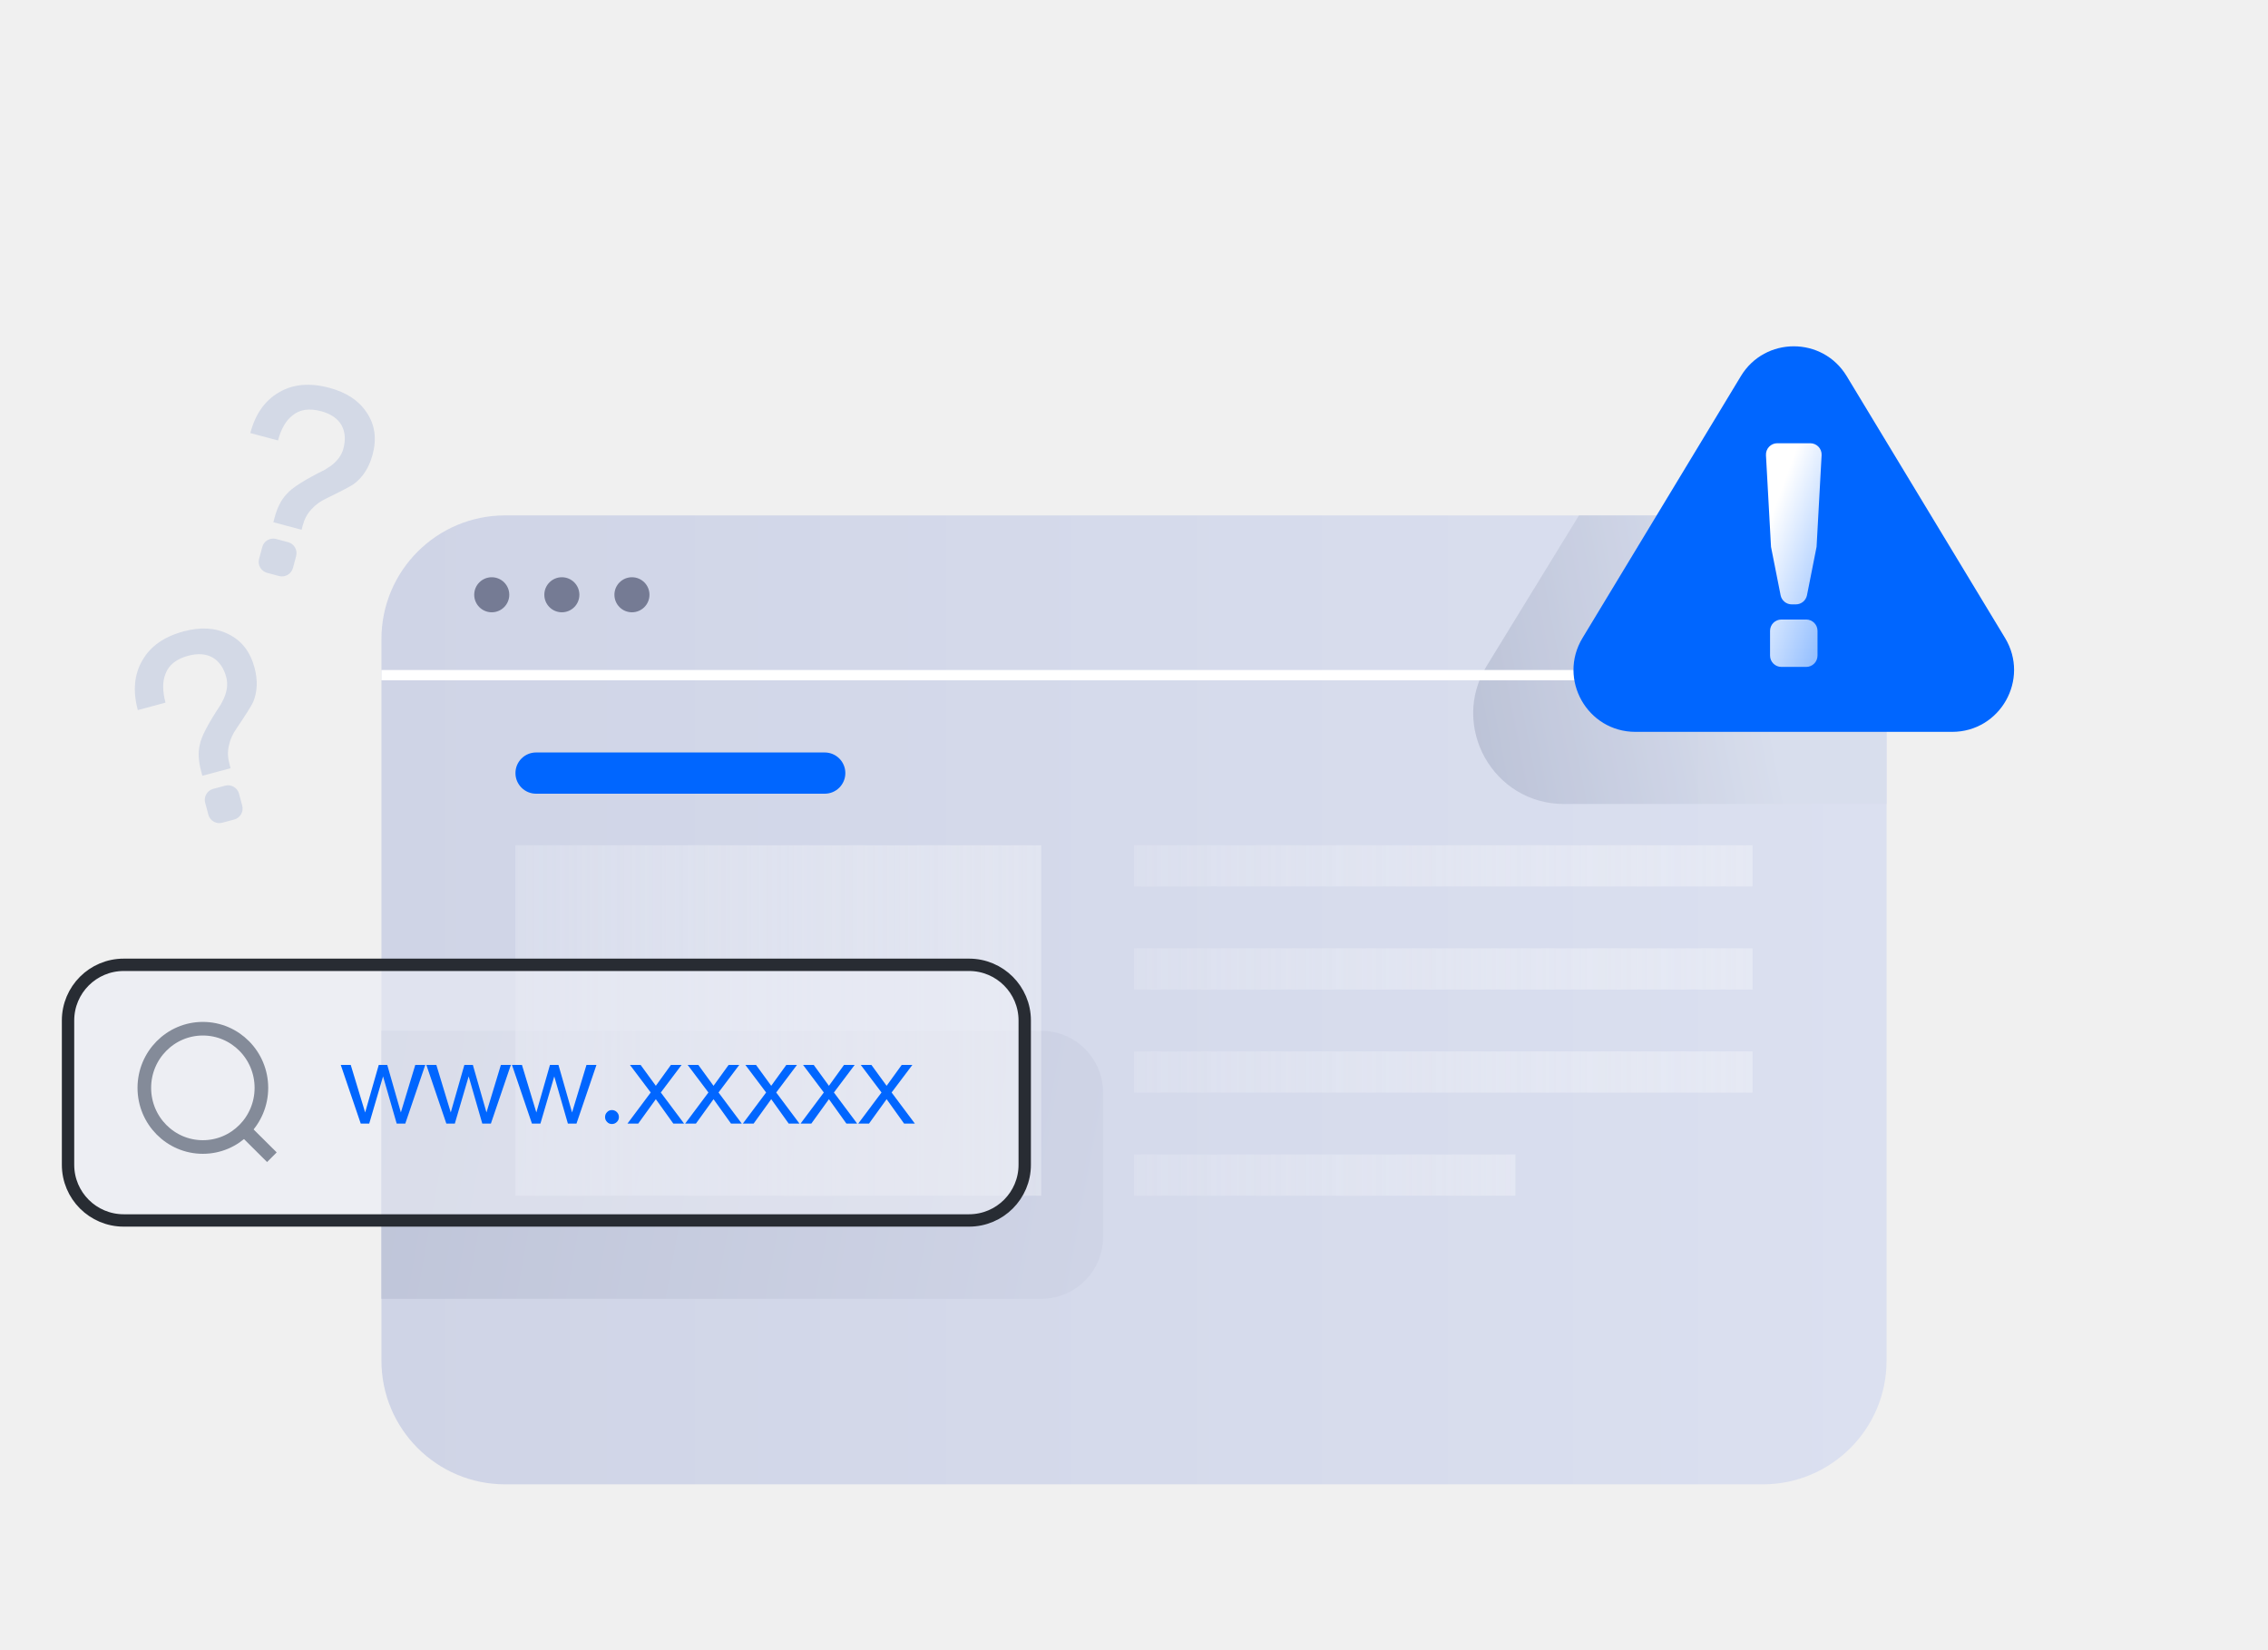
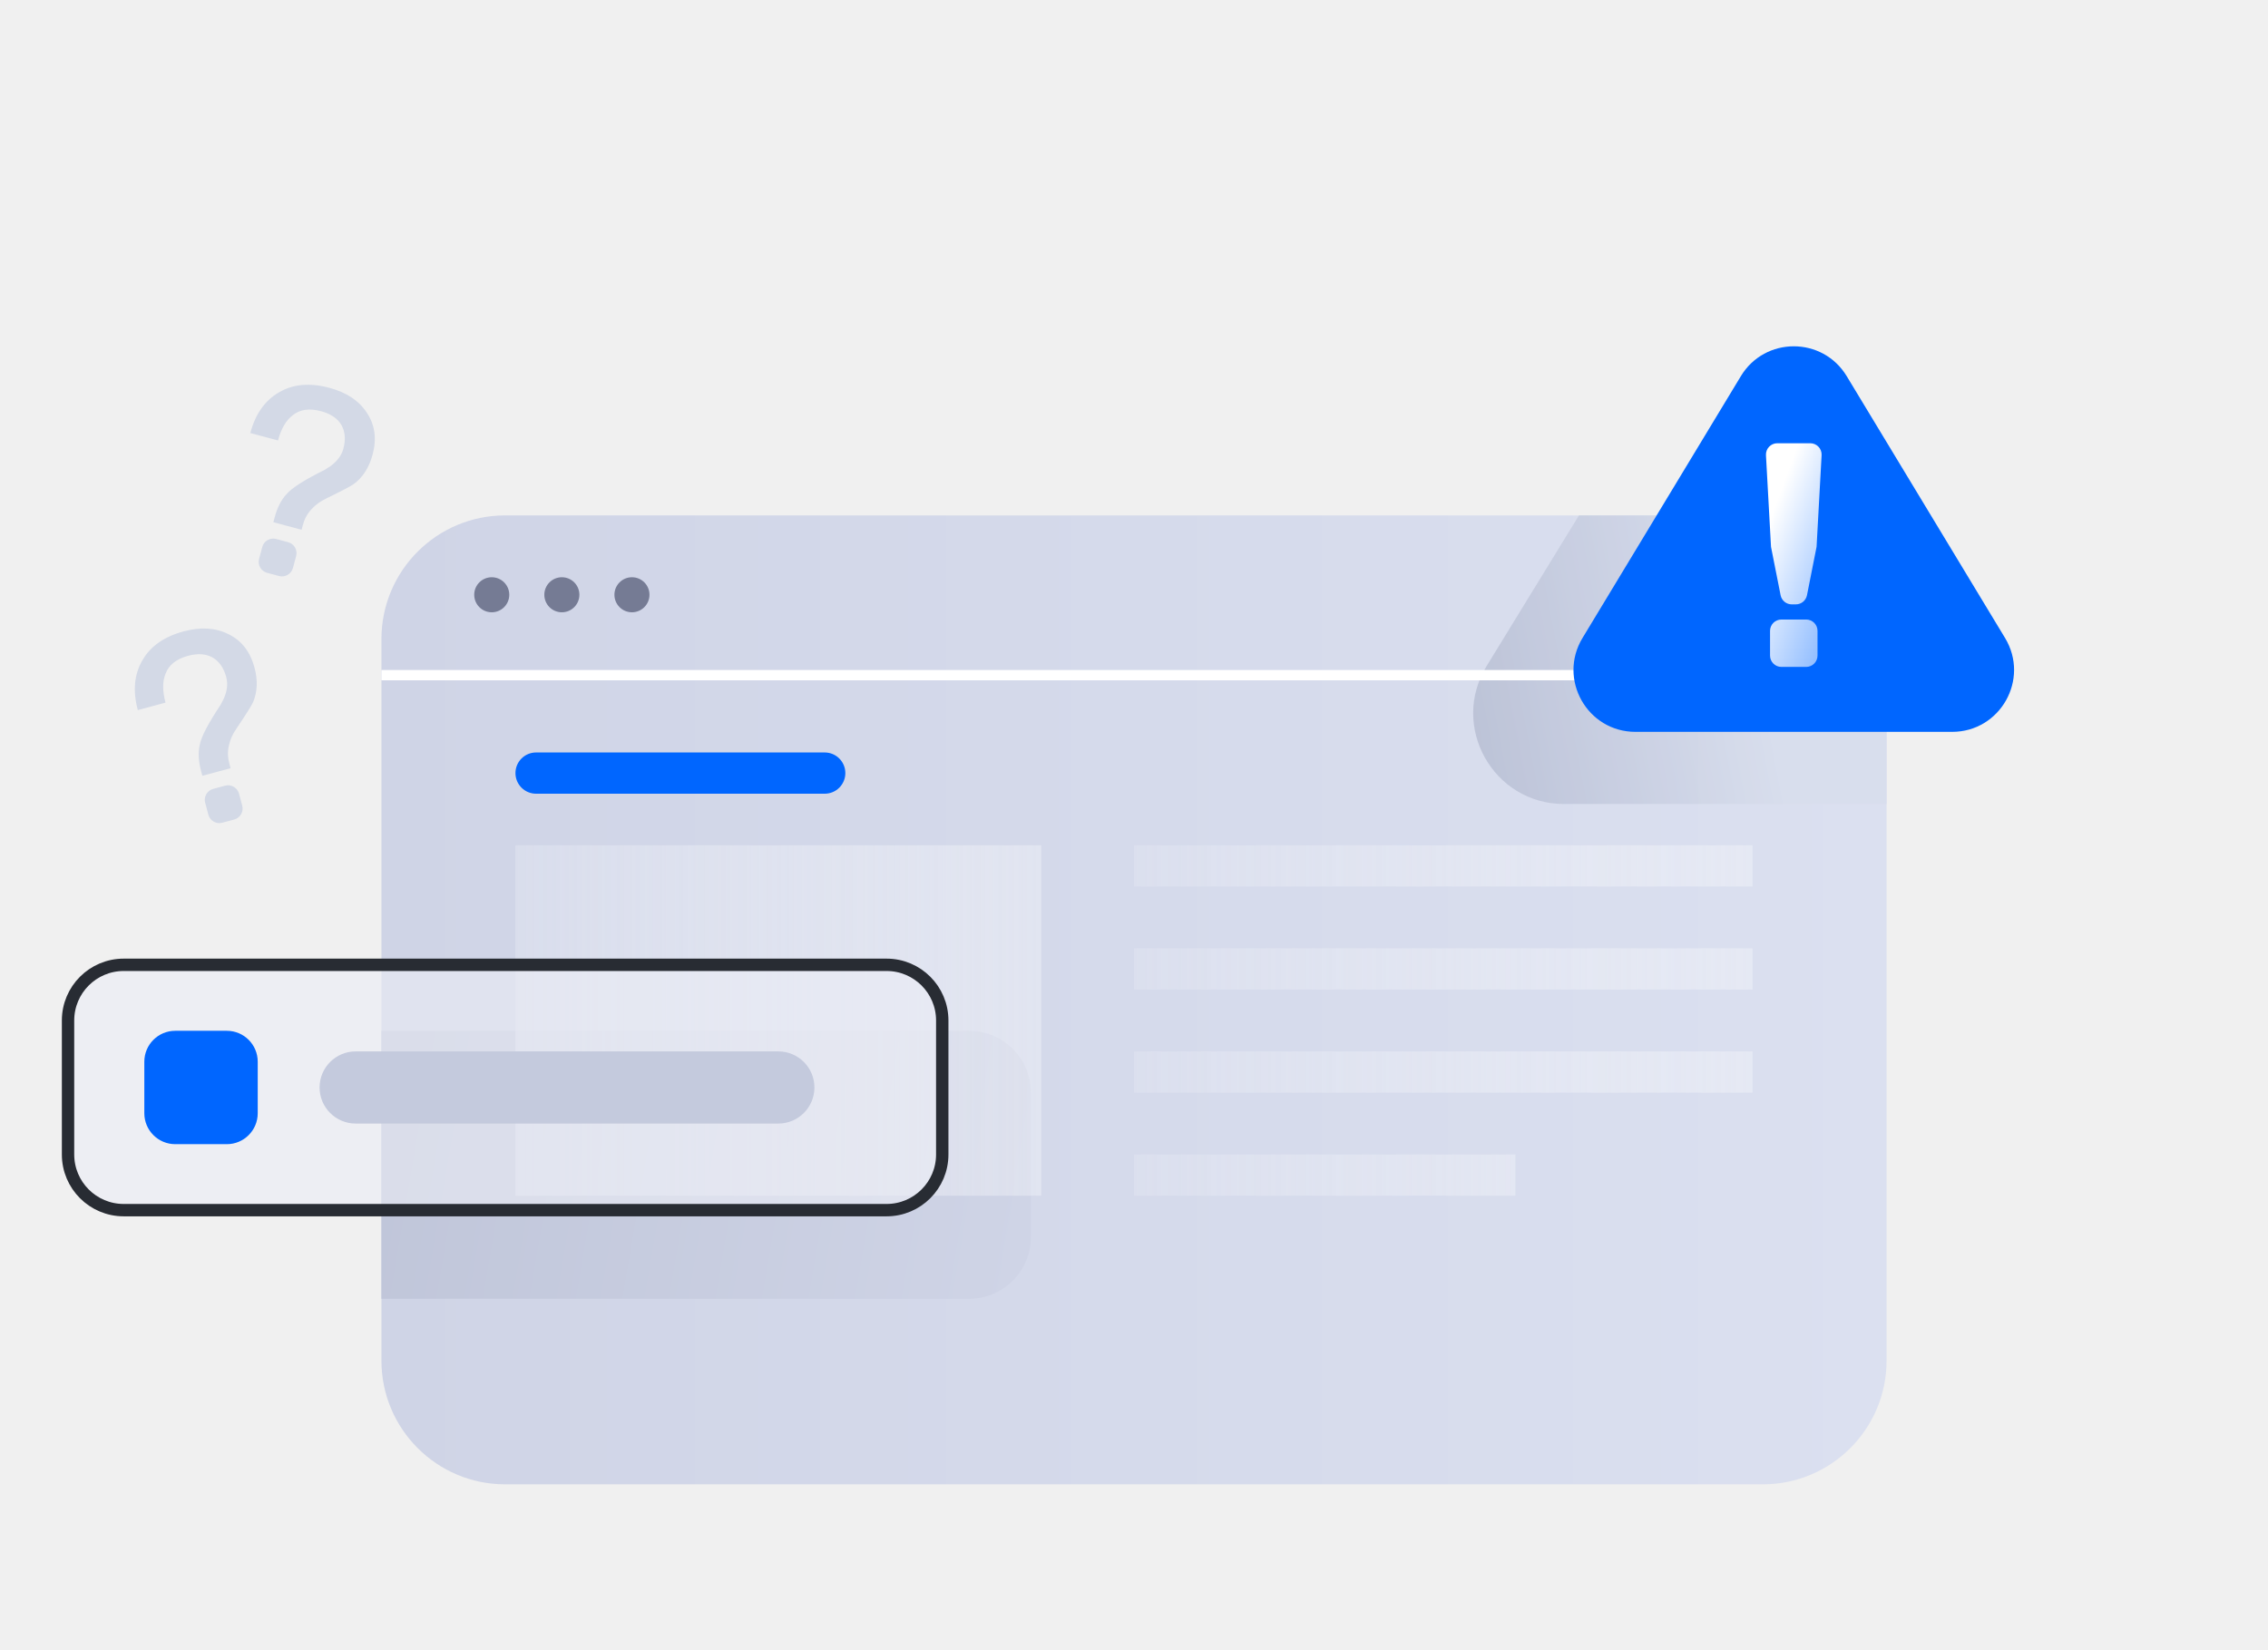
<svg xmlns="http://www.w3.org/2000/svg" width="220" height="160" viewBox="0 0 220 160" fill="none">
-   <rect x="37" y="50" width="146" height="94" rx="12" fill="url(#paint0_linear_2539_132191)" />
-   <mask id="mask0_2539_132191" style="mask-type:alpha" maskUnits="userSpaceOnUse" x="37" y="50" width="146" height="94">
-     <rect x="37" y="50" width="146" height="94" rx="12" fill="url(#paint1_linear_2539_132191)" />
+   <rect x="37" y="50" width="146" height="94" rx="12" fill="url(#paint0_linear_12185_156103)" />
+   <mask id="mask0_12185_156103" style="mask-type:alpha" maskUnits="userSpaceOnUse" x="37" y="50" width="146" height="94">
+     <rect x="37" y="50" width="146" height="94" rx="12" fill="url(#paint1_linear_12185_156103)" />
  </mask>
-   <g mask="url(#mask0_2539_132191)">
-     <rect x="1" y="100" width="106" height="26" rx="6" fill="url(#paint2_linear_2539_132191)" />
-     <path opacity="0.8" d="M166.497 28.242C169.931 22.64 178.069 22.64 181.503 28.242L203.788 64.602C207.382 70.465 203.162 78 196.285 78H151.715C144.838 78 140.618 70.465 144.212 64.602L166.497 28.242Z" fill="url(#paint3_linear_2539_132191)" />
-     <rect opacity="0.6" x="50" y="82" width="51" height="34" fill="url(#paint4_linear_2539_132191)" />
-     <path opacity="0.6" fill-rule="evenodd" clip-rule="evenodd" d="M170 82H110V86H170V82ZM170 92H110V96H170V92ZM110 102H170V106H110V102ZM147 112H110V116H147V112Z" fill="url(#paint5_linear_2539_132191)" />
+   <g mask="url(#mask0_12185_156103)">
+     <rect x="1" y="100" width="99" height="26" rx="6" fill="url(#paint2_linear_12185_156103)" />
+     <path opacity="0.8" d="M166.497 28.242C169.931 22.64 178.069 22.64 181.503 28.242L203.788 64.602C207.382 70.465 203.162 78 196.285 78H151.715C144.838 78 140.618 70.465 144.212 64.602L166.497 28.242Z" fill="url(#paint3_linear_12185_156103)" />
+     <rect opacity="0.6" x="50" y="82" width="51" height="34" fill="url(#paint4_linear_12185_156103)" />
+     <path opacity="0.6" fill-rule="evenodd" clip-rule="evenodd" d="M170 82H110V86H170V82ZM170 92H110V96H170V92ZM110 102H170V106H110V102ZM147 112H110V116H147V112Z" fill="url(#paint5_linear_12185_156103)" />
  </g>
  <line x1="37" y1="65.5" x2="180" y2="65.5" stroke="white" />
  <circle cx="47.7" cy="57.7" r="1.7" fill="#757B94" />
  <circle cx="54.501" cy="57.7" r="1.7" fill="#757B94" />
  <circle cx="61.3" cy="57.7" r="1.7" fill="#757B94" />
  <rect x="50" y="73" width="32" height="4" rx="2" fill="#0066FF" />
-   <rect x="6.6" y="93.6" width="92.8" height="24.8" rx="5.4" fill="#EBEDF5" fill-opacity="0.6" stroke="#282C33" stroke-width="1.2" />
-   <ellipse cx="19.678" cy="105.537" rx="5.678" ry="5.738" stroke="#848B99" stroke-width="1.32" />
-   <path d="M24.066 109.971L25.905 111.8" stroke="#848B99" stroke-width="1.32" stroke-linecap="square" stroke-linejoin="round" />
-   <path d="M33.055 103.313L34.991 109H35.816L37.158 104.424L38.478 109H39.314L41.25 103.313H40.282L38.885 107.922L37.565 103.313H36.74L35.42 107.922L34.023 103.313H33.055ZM41.359 103.313L43.295 109H44.12L45.462 104.424L46.782 109H47.618L49.554 103.313H48.586L47.189 107.922L45.869 103.313H45.044L43.724 107.922L42.327 103.313H41.359ZM49.662 103.313L51.598 109H52.423L53.765 104.424L55.085 109H55.921L57.857 103.313H56.889L55.492 107.922L54.172 103.313H53.347L52.027 107.922L50.63 103.313H49.662ZM59.363 107.691C59.165 107.691 59.011 107.757 58.89 107.889C58.758 108.021 58.692 108.175 58.692 108.373C58.692 108.56 58.758 108.714 58.89 108.846C59.011 108.978 59.165 109.044 59.363 109.044C59.539 109.044 59.704 108.978 59.836 108.846C59.968 108.714 60.034 108.56 60.034 108.373C60.034 108.175 59.968 108.021 59.836 107.889C59.704 107.757 59.539 107.691 59.363 107.691ZM61.108 103.313L63.121 105.986L60.867 109H61.911L63.617 106.635L65.311 109H66.356L64.1 105.986L66.114 103.313H65.079L63.617 105.337L62.142 103.313H61.108ZM66.705 103.313L68.718 105.986L66.463 109H67.508L69.213 106.635L70.907 109H71.952L69.697 105.986L71.71 103.313H70.676L69.213 105.337L67.739 103.313H66.705ZM72.302 103.313L74.315 105.986L72.06 109H73.105L74.81 106.635L76.504 109H77.549L75.294 105.986L77.307 103.313H76.273L74.81 105.337L73.336 103.313H72.302ZM77.899 103.313L79.912 105.986L77.657 109H78.702L80.407 106.635L82.101 109H83.146L80.891 105.986L82.904 103.313H81.87L80.407 105.337L78.933 103.313H77.899ZM83.495 103.313L85.508 105.986L83.253 109H84.298L86.003 106.635L87.697 109H88.742L86.487 105.986L88.5 103.313H87.466L86.003 105.337L84.529 103.313H83.495Z" fill="#0066FF" />
-   <path fill-rule="evenodd" clip-rule="evenodd" d="M13.806 64.073C14.588 62.69 15.929 61.757 17.822 61.25C19.46 60.811 20.906 60.888 22.175 61.53C23.438 62.147 24.277 63.233 24.686 64.761C25.021 66.008 24.968 67.142 24.547 68.128C24.391 68.47 23.852 69.324 22.93 70.691C22.552 71.228 22.317 71.783 22.21 72.303C22.065 72.888 22.087 73.482 22.251 74.093L22.367 74.526L19.629 75.26L19.513 74.827C19.26 73.885 19.195 73.028 19.376 72.27C19.518 71.468 20.21 70.163 21.422 68.338L21.727 67.737C22.03 67.028 22.123 66.348 21.945 65.686C21.706 64.795 21.266 64.176 20.643 63.797C19.995 63.425 19.185 63.369 18.264 63.615C17.113 63.924 16.364 64.507 16.05 65.382C15.753 66.117 15.755 67.045 16.055 68.165L13.368 68.885C12.87 67.026 13.018 65.43 13.806 64.073ZM20.679 76.531C20.092 76.689 19.744 77.292 19.901 77.879L20.212 79.038C20.369 79.625 20.972 79.973 21.559 79.816L22.718 79.505C23.305 79.348 23.653 78.745 23.496 78.158L23.185 76.999C23.028 76.412 22.425 76.064 21.838 76.221L20.679 76.531Z" fill="#D3D9E6" />
-   <path fill-rule="evenodd" clip-rule="evenodd" d="M27.066 38.062C28.434 37.255 30.061 37.117 31.955 37.625C33.592 38.064 34.807 38.853 35.585 40.044C36.37 41.21 36.554 42.569 36.144 44.097C35.81 45.345 35.197 46.3 34.339 46.944C34.034 47.162 33.14 47.632 31.658 48.354C31.062 48.631 30.581 48.994 30.228 49.391C29.81 49.825 29.532 50.35 29.369 50.962L29.253 51.395L26.515 50.661L26.631 50.228C26.883 49.286 27.255 48.512 27.791 47.946C28.314 47.322 29.567 46.538 31.528 45.563L32.093 45.195C32.71 44.733 33.13 44.19 33.307 43.528C33.546 42.637 33.475 41.881 33.125 41.241C32.75 40.595 32.076 40.141 31.155 39.894C30.003 39.586 29.063 39.716 28.354 40.318C27.729 40.805 27.267 41.609 26.967 42.73L24.28 42.01C24.778 40.151 25.705 38.843 27.066 38.062ZM26.788 52.288C26.201 52.13 25.598 52.478 25.441 53.065L25.131 54.224C24.973 54.811 25.322 55.414 25.908 55.572L27.067 55.882C27.654 56.039 28.258 55.691 28.415 55.104L28.725 53.945C28.883 53.358 28.534 52.755 27.948 52.598L26.788 52.288Z" fill="#D3D9E6" />
+   <rect x="6.6" y="93.6" width="84.8" height="23.8" rx="5.4" fill="#EBEDF5" fill-opacity="0.6" stroke="#282C33" stroke-width="1.2" />
+   <rect x="31" y="102" width="48" height="7" rx="3.5" fill="#C4CADD" />
+   <rect x="14" y="100" width="11" height="11" rx="3" fill="#0066FF" />
+   <path fill-rule="evenodd" clip-rule="evenodd" d="M13.806 64.073C14.588 62.69 15.929 61.758 17.822 61.25C19.46 60.811 20.906 60.888 22.175 61.53C23.438 62.147 24.277 63.233 24.686 64.761C25.021 66.009 24.968 67.142 24.547 68.128C24.391 68.47 23.852 69.324 22.93 70.691C22.552 71.228 22.317 71.783 22.21 72.303C22.065 72.888 22.087 73.482 22.251 74.093L22.367 74.526L19.629 75.26L19.513 74.827C19.26 73.885 19.195 73.028 19.376 72.27C19.518 71.468 20.21 70.163 21.422 68.338L21.727 67.737C22.03 67.028 22.123 66.348 21.945 65.686C21.706 64.795 21.266 64.176 20.643 63.797C19.995 63.425 19.185 63.369 18.264 63.616C17.113 63.924 16.364 64.507 16.05 65.383C15.753 66.117 15.755 67.045 16.055 68.165L13.368 68.885C12.87 67.026 13.018 65.43 13.806 64.073ZM20.679 76.532C20.092 76.689 19.744 77.292 19.901 77.879L20.212 79.038C20.369 79.625 20.972 79.973 21.559 79.816L22.718 79.505C23.305 79.348 23.653 78.745 23.496 78.158L23.185 76.999C23.028 76.412 22.425 76.064 21.838 76.221L20.679 76.532Z" fill="#D3D9E6" />
+   <path fill-rule="evenodd" clip-rule="evenodd" d="M27.066 38.062C28.434 37.255 30.061 37.117 31.955 37.625C33.592 38.064 34.807 38.853 35.585 40.044C36.37 41.21 36.554 42.569 36.144 44.097C35.81 45.345 35.197 46.3 34.339 46.944C34.034 47.162 33.14 47.632 31.658 48.354C31.062 48.632 30.581 48.994 30.228 49.391C29.81 49.825 29.532 50.35 29.369 50.962L29.253 51.395L26.515 50.661L26.631 50.228C26.883 49.286 27.255 48.512 27.791 47.946C28.314 47.322 29.567 46.538 31.528 45.563L32.093 45.195C32.71 44.733 33.13 44.19 33.307 43.528C33.546 42.637 33.475 41.881 33.125 41.241C32.75 40.595 32.076 40.141 31.155 39.894C30.003 39.586 29.063 39.716 28.354 40.318C27.729 40.805 27.267 41.61 26.967 42.73L24.28 42.01C24.778 40.151 25.705 38.843 27.066 38.062ZM26.788 52.288C26.201 52.13 25.598 52.479 25.441 53.065L25.131 54.224C24.973 54.811 25.322 55.414 25.908 55.572L27.067 55.882C27.654 56.039 28.258 55.691 28.415 55.105L28.725 53.945C28.883 53.359 28.534 52.755 27.948 52.598L26.788 52.288Z" fill="#D3D9E6" />
  <path d="M168.866 36.492C171.2 32.631 176.8 32.631 179.134 36.492L194.495 61.895C196.913 65.894 194.033 71 189.361 71H158.639C153.967 71 151.087 65.894 153.505 61.895L168.866 36.492Z" fill="#0066FF" />
-   <path fill-rule="evenodd" clip-rule="evenodd" d="M172.401 43C171.77 43 171.268 43.53 171.302 44.16L171.791 53.049L172.721 57.745C172.823 58.26 173.275 58.632 173.8 58.632H174.202C174.727 58.632 175.179 58.26 175.281 57.745L176.211 53.049L176.699 44.16C176.734 43.53 176.232 43 175.601 43H172.401ZM172.798 60.102C172.191 60.102 171.698 60.595 171.698 61.203V63.6C171.698 64.207 172.191 64.7 172.798 64.7H175.202C175.81 64.7 176.302 64.207 176.302 63.6V61.203C176.302 60.595 175.81 60.102 175.202 60.102H172.798Z" fill="url(#paint6_linear_2539_132191)" />
+   <path fill-rule="evenodd" clip-rule="evenodd" d="M172.401 43C171.77 43 171.268 43.53 171.302 44.16L171.791 53.049L172.721 57.745C172.823 58.26 173.275 58.632 173.8 58.632H174.202C174.727 58.632 175.179 58.26 175.281 57.745L176.211 53.049L176.699 44.16C176.734 43.53 176.232 43 175.601 43H172.401ZM172.798 60.102C172.191 60.102 171.698 60.595 171.698 61.203V63.6C171.698 64.207 172.191 64.7 172.798 64.7H175.202C175.81 64.7 176.302 64.207 176.302 63.6V61.203C176.302 60.595 175.81 60.102 175.202 60.102H172.798Z" fill="url(#paint6_linear_12185_156103)" />
  <defs>
-     <linearGradient id="paint0_linear_2539_132191" x1="37" y1="50" x2="183" y2="50" gradientUnits="userSpaceOnUse">
+     <linearGradient id="paint0_linear_12185_156103" x1="37" y1="50" x2="183" y2="50" gradientUnits="userSpaceOnUse">
      <stop stop-color="#CFD4E6" />
      <stop offset="1" stop-color="#DBE0F0" />
    </linearGradient>
-     <linearGradient id="paint1_linear_2539_132191" x1="37" y1="50" x2="183" y2="50" gradientUnits="userSpaceOnUse">
+     <linearGradient id="paint1_linear_12185_156103" x1="37" y1="50" x2="183" y2="50" gradientUnits="userSpaceOnUse">
      <stop stop-color="#B1B5C4" />
      <stop offset="1" stop-color="#E4E9F3" />
    </linearGradient>
-     <linearGradient id="paint2_linear_2539_132191" x1="26.5" y1="109.5" x2="106" y2="124" gradientUnits="userSpaceOnUse">
+     <linearGradient id="paint2_linear_12185_156103" x1="24.816" y1="109.5" x2="99.373" y2="122.2" gradientUnits="userSpaceOnUse">
      <stop stop-color="#BDC3D7" />
      <stop offset="1" stop-color="#CFD4E6" />
    </linearGradient>
-     <linearGradient id="paint3_linear_2539_132191" x1="142.861" y1="69.593" x2="170.752" y2="64.237" gradientUnits="userSpaceOnUse">
+     <linearGradient id="paint3_linear_12185_156103" x1="142.861" y1="69.593" x2="170.752" y2="64.237" gradientUnits="userSpaceOnUse">
      <stop stop-color="#B6BDD2" />
      <stop offset="1" stop-color="#D7DDEC" />
    </linearGradient>
-     <linearGradient id="paint4_linear_2539_132191" x1="50" y1="103.387" x2="102.53" y2="103.387" gradientUnits="userSpaceOnUse">
+     <linearGradient id="paint4_linear_12185_156103" x1="50" y1="103.387" x2="102.53" y2="103.387" gradientUnits="userSpaceOnUse">
      <stop stop-color="#DFE3F0" />
      <stop offset="1" stop-color="white" stop-opacity="0.5" />
    </linearGradient>
-     <linearGradient id="paint5_linear_2539_132191" x1="110" y1="103.387" x2="171.8" y2="103.387" gradientUnits="userSpaceOnUse">
+     <linearGradient id="paint5_linear_12185_156103" x1="110" y1="103.387" x2="171.8" y2="103.387" gradientUnits="userSpaceOnUse">
      <stop stop-color="#DFE3F0" />
      <stop offset="1" stop-color="white" stop-opacity="0.5" />
    </linearGradient>
-     <linearGradient id="paint6_linear_2539_132191" x1="172.946" y1="46.498" x2="182.038" y2="49.815" gradientUnits="userSpaceOnUse">
+     <linearGradient id="paint6_linear_12185_156103" x1="172.946" y1="46.498" x2="182.038" y2="49.815" gradientUnits="userSpaceOnUse">
      <stop offset="0.02" stop-color="white" />
      <stop offset="1" stop-color="white" stop-opacity="0.55" />
    </linearGradient>
  </defs>
</svg>
